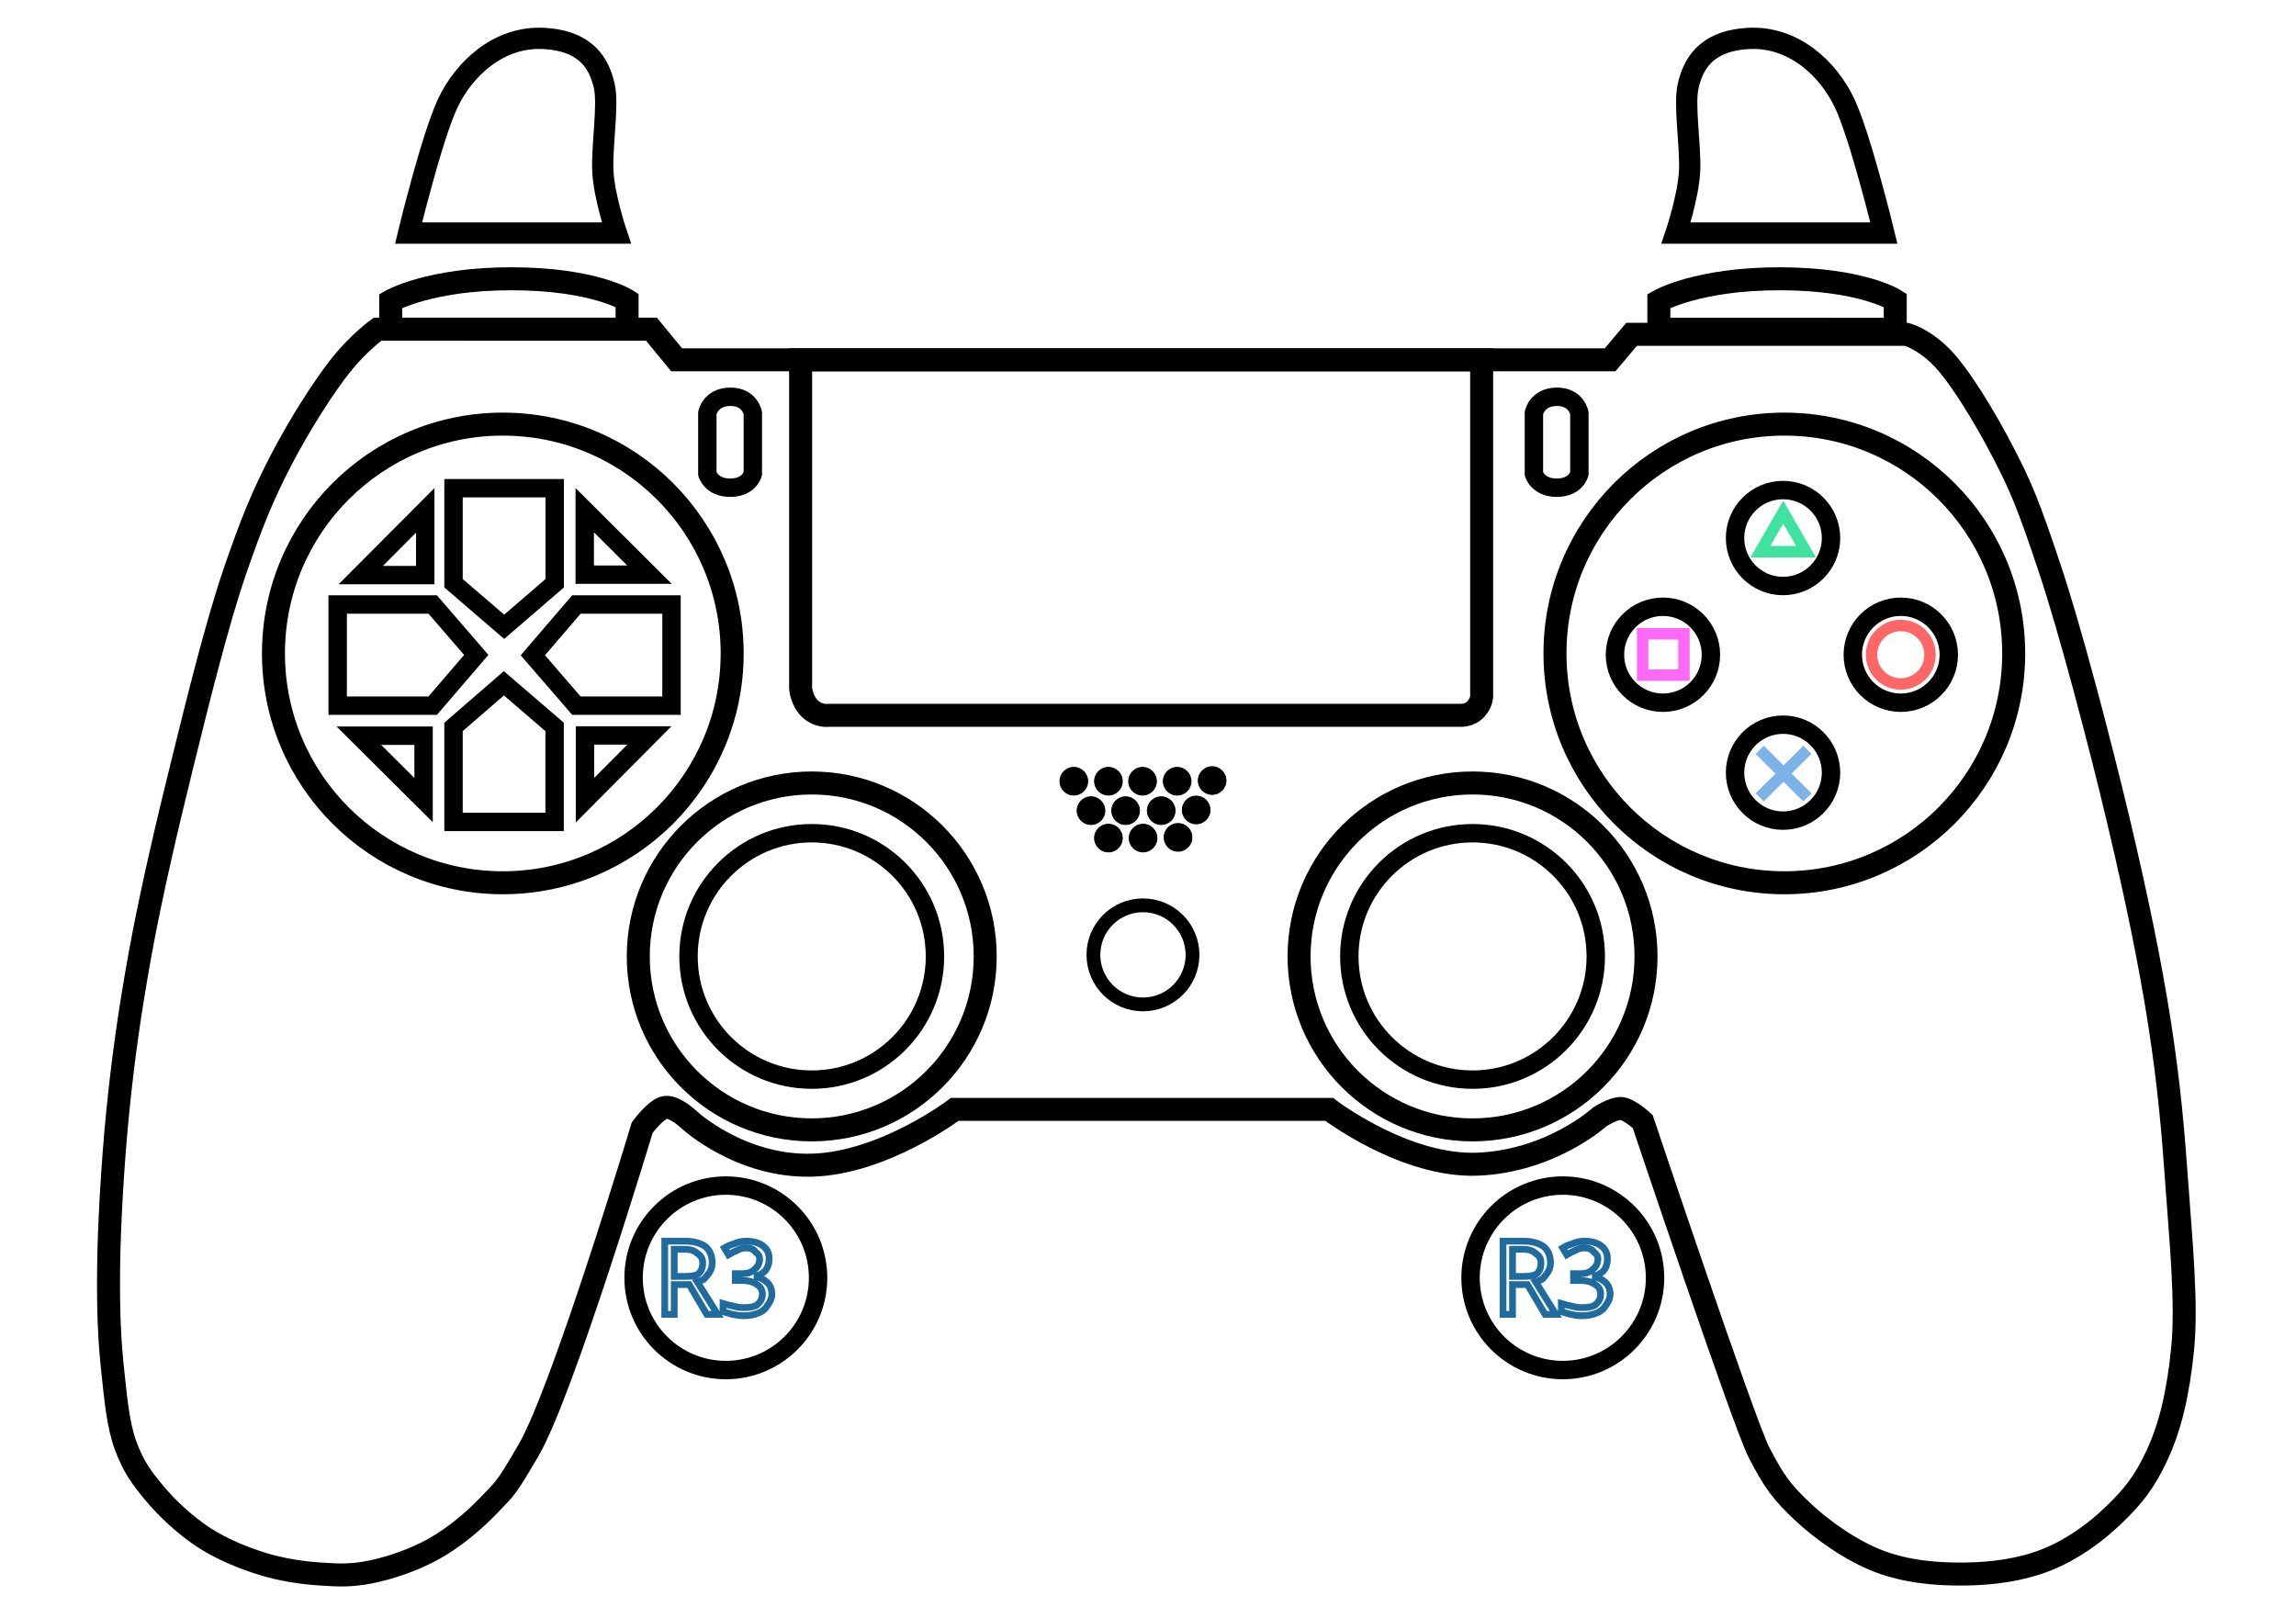
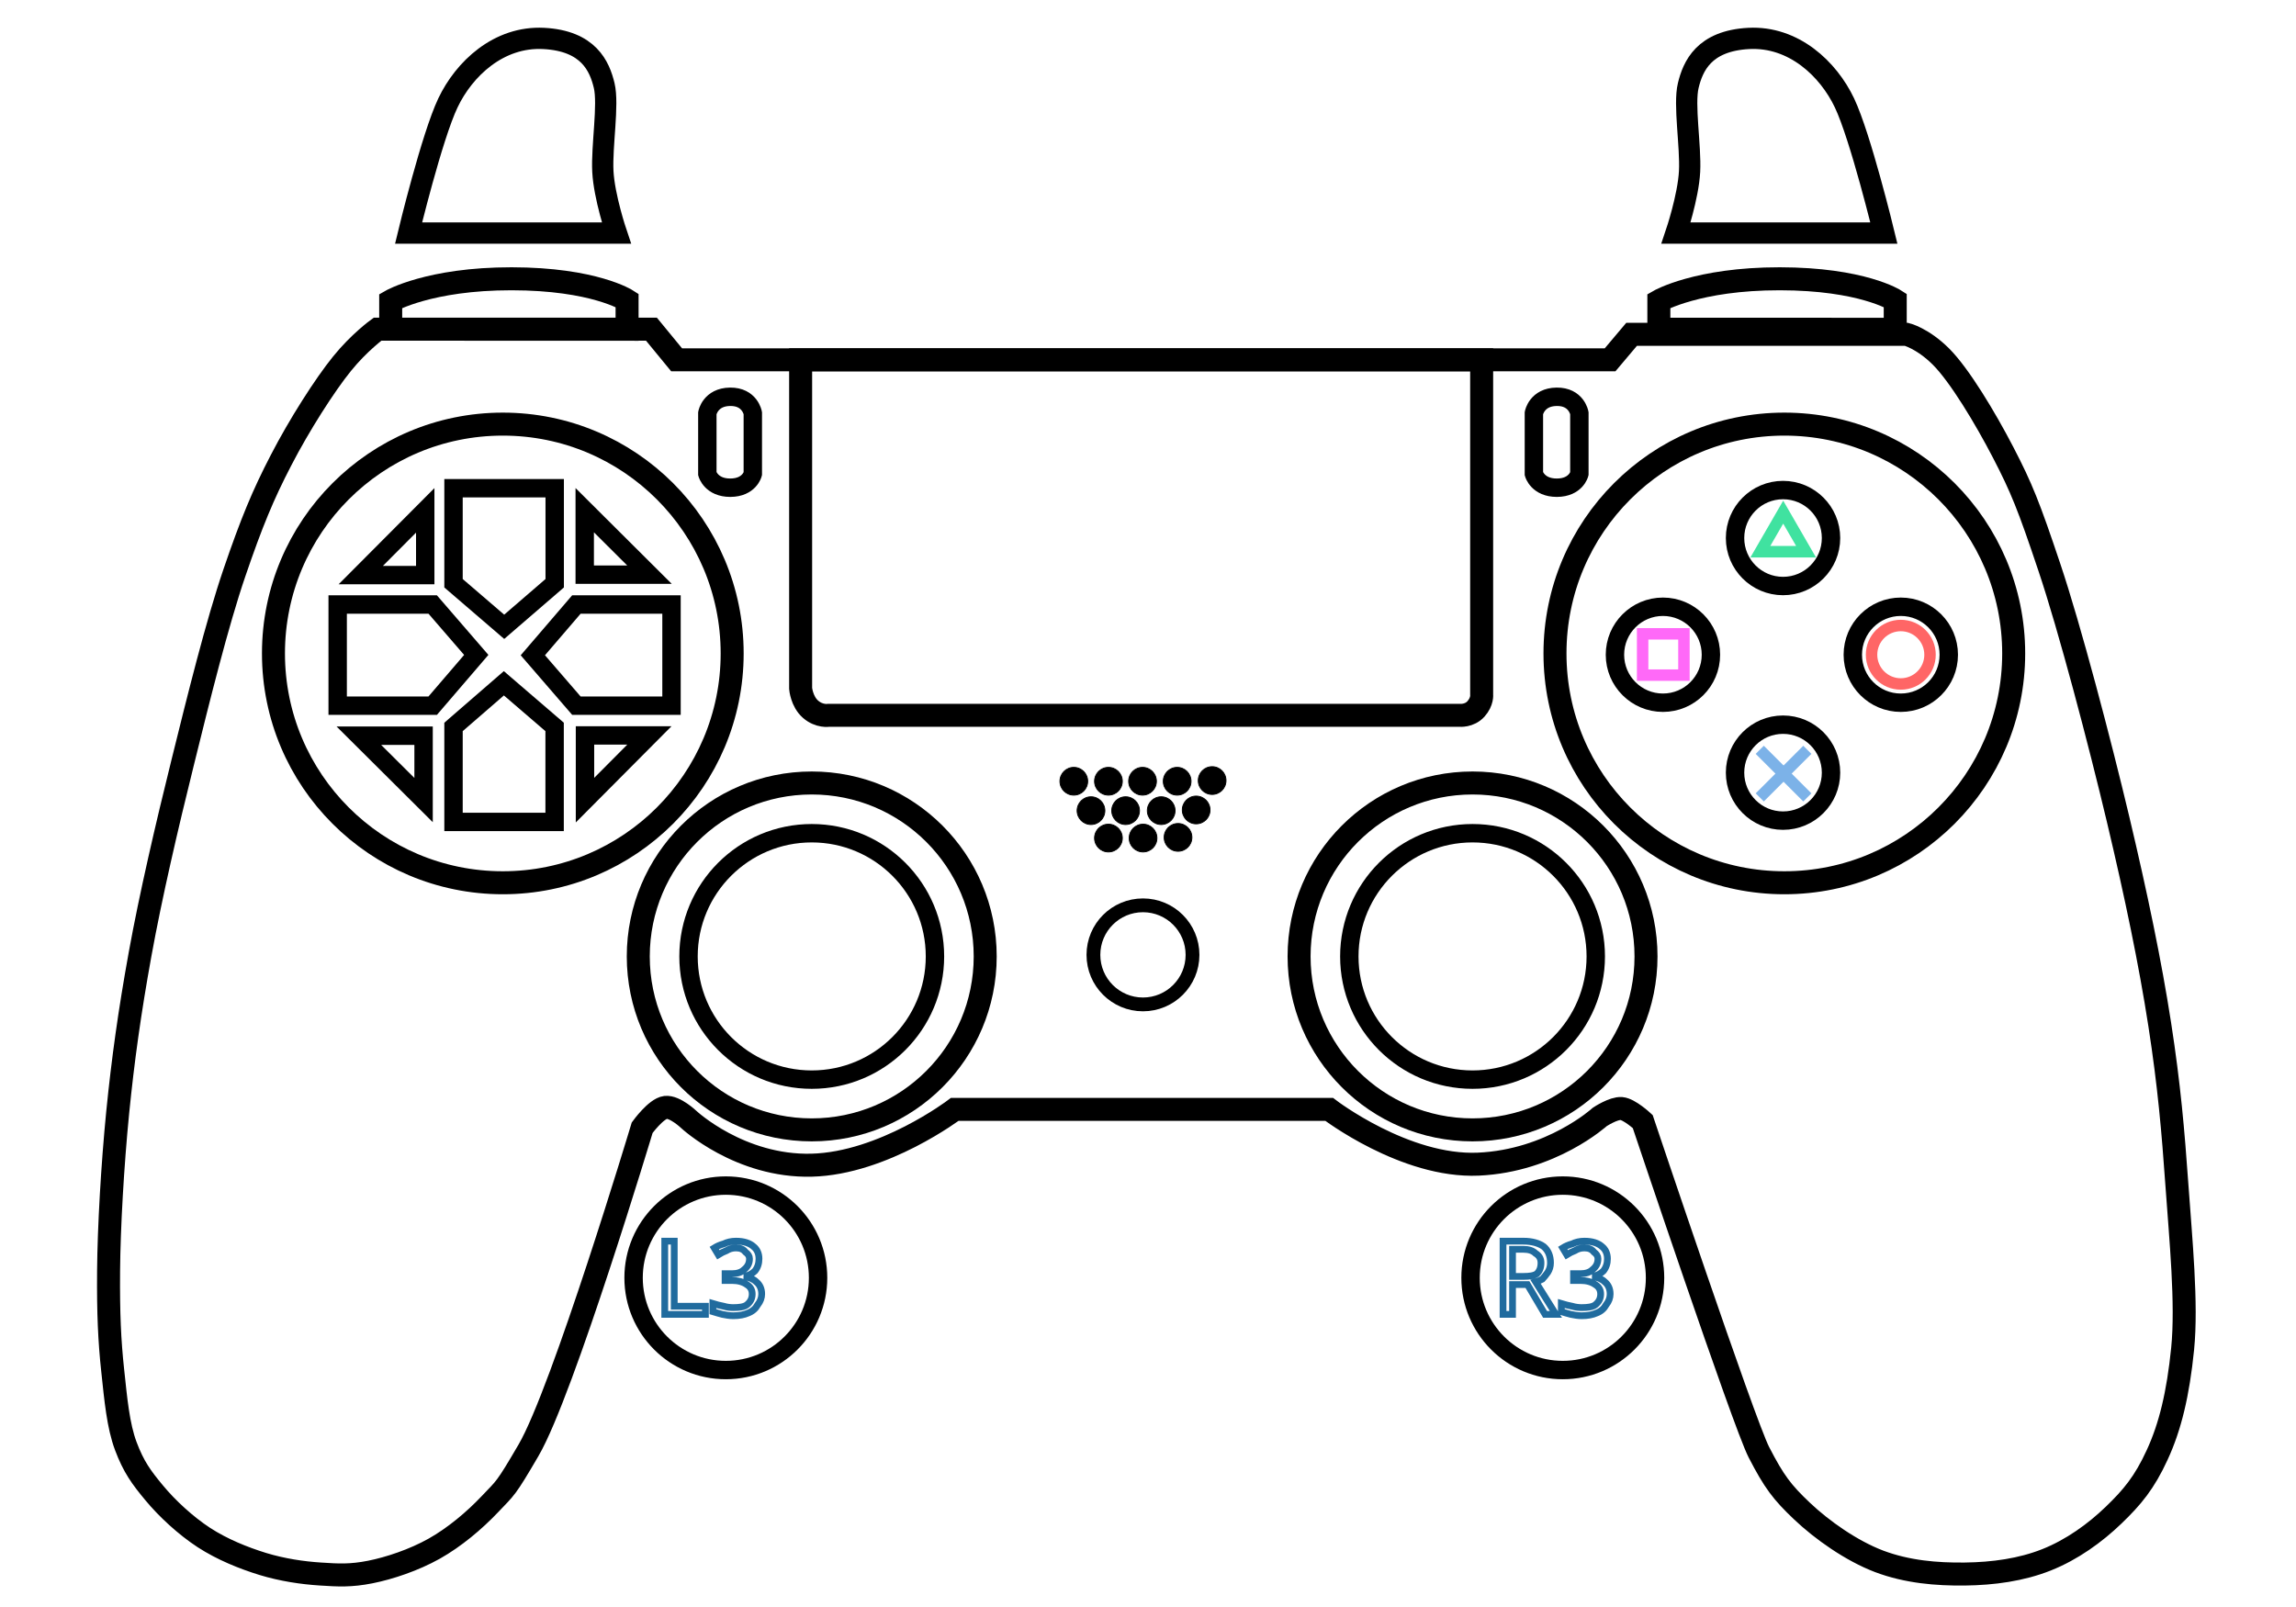
<svg xmlns="http://www.w3.org/2000/svg" width="100" height="70" viewBox="0 0 26.458 18.521" version="1.1" id="svg1" xml:space="preserve">
  <namedview id="namedview1" pagecolor="#ffffff" bordercolor="#000000" borderopacity="0.25" />
  <namedview id="namedview1" pagecolor="#ffffff" bordercolor="#000000" borderopacity="0.25" />
  <defs id="defs1" />
  <g id="other-peices">
    <path style="fill:none;stroke:#000000;stroke-width:0.265;stroke-dasharray:none" d="m 7.797,4.147 h 10.757 l 0.248,-0.294 h 3.167 c 0,0 0.185,0.045 0.397,0.256 0.212,0.211 0.509,0.703 0.719,1.108 0.21,0.405 0.294,0.614 0.529,1.315 0.236,0.7 0.585,2.03 0.794,2.91 0.209,0.88 0.371,1.66 0.48,2.365 0.109,0.704 0.154,1.229 0.198,1.852 0.044,0.623 0.118,1.364 0.066,1.885 -0.052,0.521 -0.145,0.903 -0.293,1.223 -0.147,0.321 -0.288,0.489 -0.503,0.696 -0.214,0.206 -0.48,0.398 -0.772,0.514 -0.291,0.116 -0.616,0.16 -0.941,0.164 -0.326,0.004 -0.667,-0.025 -0.988,-0.146 -0.321,-0.122 -0.659,-0.361 -0.889,-0.579 -0.23,-0.218 -0.322,-0.339 -0.497,-0.678 -0.175,-0.34 -1.339,-3.812 -1.339,-3.812 0,0 -0.153,-0.142 -0.245,-0.15 -0.092,-0.008 -0.25,0.097 -0.25,0.097 0,0 -0.555,0.506 -1.399,0.544 -0.845,0.038 -1.719,-0.631 -1.719,-0.631 h -4.315 c 0,0 -0.821,0.622 -1.649,0.643 -0.828,0.021 -1.415,-0.526 -1.415,-0.526 0,0 -0.16,-0.153 -0.269,-0.14 -0.109,0.013 -0.269,0.234 -0.269,0.234 0,0 -0.914,3.041 -1.31,3.718 -0.265,0.454 -0.262,0.428 -0.444,0.62 -0.182,0.192 -0.41,0.383 -0.643,0.514 -0.234,0.131 -0.515,0.225 -0.737,0.269 -0.222,0.044 -0.365,0.037 -0.573,0.023 C 3.487,18.128 3.255,18.094 3.028,18.025 2.802,17.955 2.562,17.858 2.35,17.721 2.139,17.583 1.926,17.386 1.777,17.206 1.628,17.027 1.539,16.905 1.45,16.668 1.361,16.431 1.334,16.129 1.298,15.791 1.262,15.454 1.247,15.141 1.251,14.645 1.255,14.15 1.296,13.43 1.356,12.821 1.417,12.213 1.492,11.671 1.614,10.997 1.736,10.324 1.923,9.52 2.105,8.787 2.286,8.054 2.503,7.18 2.701,6.601 2.899,6.022 3.03,5.705 3.239,5.303 3.447,4.9 3.743,4.436 3.941,4.192 4.138,3.948 4.35,3.794 4.35,3.794 h 3.157 z" id="controller-body" />
    <path style="fill:none;stroke:#000000;stroke-width:0.265;stroke-dasharray:none" d="m 9.226,4.147 v 3.787 c 0,0 0.012,0.151 0.114,0.24 0.102,0.089 0.21,0.07 0.21,0.07 h 7.27 c 0,0 0.111,0.012 0.188,-0.073 0.077,-0.086 0.066,-0.167 0.066,-0.167 V 4.147 Z" id="touchpad" />
    <circle style="fill:none;fill-opacity:1;stroke:#000000;stroke-width:0.265;stroke-dasharray:none" id="shape-button-border" cx="20.562" cy="7.531" r="2.643" />
    <circle style="fill:none;fill-opacity:1;stroke:#ff6666;stroke-width:0.132;stroke-dasharray:none;stroke-opacity:1" id="circle" cx="21.904" cy="7.546" r="0.337" />
    <rect style="fill:none;stroke:#ff69f8;stroke-width:0.132;stroke-dasharray:none;stroke-opacity:1" id="square" width="0.476" height="0.476" x="18.929" y="7.305" />
    <path style="fill:none;stroke:#40e2a0;stroke-width:0.648;stroke-dasharray:none;stroke-opacity:1" id="triangle" d="m 15.63,5.684 -2.58,-1e-7 1.29,-2.234 z" transform="matrix(0.2042794,0,0,0.2042794,17.61959,5.197552)" />
    <g id="cross" transform="matrix(1.152074,0,0,1.152074,-3.125611,-1.355924)" style="stroke-width:1;stroke-dasharray:none">
      <path style="fill:none;stroke:#7cb2e8;stroke-width:0.115;stroke-dasharray:none;stroke-opacity:1" d="m 20.315,8.678 0.476,0.476 v 0" id="nw-se-cross" />
      <path style="fill:none;stroke:#7cb2e8;stroke-width:0.115;stroke-dasharray:none;stroke-opacity:1" d="M 20.791,8.678 20.315,9.154" id="sw-ne-cross" />
    </g>
    <text xml:space="preserve" style="font-style:normal;font-variant:normal;font-weight:normal;font-stretch:normal;font-size:1.179px;font-family:Txt;-inkscape-font-specification:Txt;text-align:start;writing-mode:lr-tb;direction:ltr;text-anchor:start;fill:none;stroke:#206b9e;stroke-width:0.078;stroke-dasharray:none;stroke-opacity:1" x="7.55" y="15.148" id="l3-text">
-       <tspan id="tspan11" style="font-style:normal;font-variant:normal;font-weight:normal;font-stretch:normal;font-family:Txt;-inkscape-font-specification:Txt;stroke:#206b9e;stroke-width:0.078;stroke-dasharray:none;stroke-opacity:1" x="7.55" y="15.148">R3			</tspan>
+       <tspan id="tspan11" style="font-style:normal;font-variant:normal;font-weight:normal;font-stretch:normal;font-family:Txt;-inkscape-font-specification:Txt;stroke:#206b9e;stroke-width:0.078;stroke-dasharray:none;stroke-opacity:1" x="7.55" y="15.148">L3</tspan>
    </text>
    <text xml:space="preserve" style="font-style:normal;font-variant:normal;font-weight:normal;font-stretch:normal;font-size:1.179px;font-family:Txt;-inkscape-font-specification:Txt;text-align:start;writing-mode:lr-tb;direction:ltr;text-anchor:start;fill:none;stroke:#206b9e;stroke-width:0.078;stroke-dasharray:none;stroke-opacity:1" x="17.211" y="15.146" id="r3-text">
-       <tspan id="tspan11-3" style="font-style:normal;font-variant:normal;font-weight:normal;font-stretch:normal;font-family:Txt;-inkscape-font-specification:Txt;stroke:#206b9e;stroke-width:0.078;stroke-dasharray:none;stroke-opacity:1" x="17.211" y="15.146">R3			</tspan>
+       <tspan id="tspan11-3" style="font-style:normal;font-variant:normal;font-weight:normal;font-stretch:normal;font-family:Txt;-inkscape-font-specification:Txt;stroke:#206b9e;stroke-width:0.078;stroke-dasharray:none;stroke-opacity:1" x="17.211" y="15.146">R3</tspan>
    </text>
    <g id="speaker-grill" transform="translate(-0.2038979)">
      <circle style="fill:#000000;fill-opacity:1;stroke:#000000;stroke-width:0.01;stroke-dasharray:none" id="speaker-grill-12" cx="13.779" cy="9.651" r="0.16" />
      <circle style="fill:#000000;fill-opacity:1;stroke:#000000;stroke-width:0.01;stroke-dasharray:none" id="speaker-grill-11" cx="13.376" cy="9.659" r="0.16" />
      <circle style="fill:#000000;fill-opacity:1;stroke:#000000;stroke-width:0.01;stroke-dasharray:none" id="speaker-grill-10" cx="12.977" cy="9.659" r="0.16" />
      <circle style="fill:#000000;fill-opacity:1;stroke:#000000;stroke-width:0.01;stroke-dasharray:none" id="speaker-grill-9" cx="13.988" cy="9.335" r="0.16" />
      <circle style="fill:#000000;fill-opacity:1;stroke:#000000;stroke-width:0.01;stroke-dasharray:none" id="speaker-grill-8" cx="13.585" cy="9.343" r="0.16" />
      <circle style="fill:#000000;fill-opacity:1;stroke:#000000;stroke-width:0.01;stroke-dasharray:none" id="speaker-grill-7" cx="13.175" cy="9.343" r="0.16" />
      <circle style="fill:#000000;fill-opacity:1;stroke:#000000;stroke-width:0.01;stroke-dasharray:none" id="speaker-grill-6" cx="12.776" cy="9.343" r="0.16" />
      <circle style="fill:#000000;fill-opacity:1;stroke:#000000;stroke-width:0.01;stroke-dasharray:none" id="speaker-grill-5" cx="14.172" cy="8.996" r="0.16" />
      <circle style="fill:#000000;fill-opacity:1;stroke:#000000;stroke-width:0.01;stroke-dasharray:none" id="speaker-grill-4" cx="13.769" cy="9.004" r="0.16" />
      <circle style="fill:#000000;fill-opacity:1;stroke:#000000;stroke-width:0.01;stroke-dasharray:none" id="speaker-grill-3" cx="13.37" cy="9.004" r="0.16" />
      <circle style="fill:#000000;fill-opacity:1;stroke:#000000;stroke-width:0.01;stroke-dasharray:none" id="speaker-grill-2" cx="12.977" cy="9.004" r="0.16" />
      <circle style="fill:#000000;fill-opacity:1;stroke:#000000;stroke-width:0.01;stroke-dasharray:none" id="speaker-grill-1" cx="12.578" cy="9.004" r="0.16" />
    </g>
  </g>
  <g id="dpad" style="stroke:#000000;stroke-width:0.212;stroke-dasharray:none;fill:none">
    <g id="dpad-buttons">
      <path id="dpad-0-degrees" d="m 5.226,5.627 h 1.166 v 1.095 L 5.81,7.224 5.226,6.722 Z" style="stroke:#000000;stroke-width:0.212;stroke-dasharray:none;fill:none" />
      <path id="dpad-45-degrees" d="M 6.738,6.623 H 7.484 L 6.738,5.88 v 0.743 h 0.746" style="stroke:#000000;stroke-width:0.212;stroke-dasharray:none;fill:none" />
      <path id="dpad-90-degrees" d="m 7.738,6.967 v 1.166 H 6.642 L 6.14,7.552 6.642,6.967 Z" style="stroke:#000000;stroke-width:0.212;stroke-dasharray:none;fill:none" />
      <path id="dpad-135-degrees" d="M 6.741,8.476 V 9.222 L 7.483,8.476 H 6.741 v 0.746" style="stroke:#000000;stroke-width:0.212;stroke-dasharray:none;fill:none" />
      <path id="dpad-180-degrees" d="M 6.391,9.473 H 5.226 V 8.378 L 5.806,7.875 6.391,8.378 Z" style="stroke:#000000;stroke-width:0.212;stroke-dasharray:none;fill:none" />
      <path id="dpad-225-degrees" d="M 4.881,8.479 H 4.135 L 4.881,9.221 V 8.479 H 4.135" style="stroke:#000000;stroke-width:0.212;stroke-dasharray:none;fill:none" />
      <path id="dpad-270-degrees" d="M 3.891,8.133 V 6.967 h 1.095 l 0.502,0.581 -0.502,0.585 z" style="stroke:#000000;stroke-width:0.212;stroke-dasharray:none;fill:none" />
      <path id="dpad-315-degrees" d="M 4.9,6.628 V 5.882 L 4.157,6.628 H 4.9 V 5.882" style="stroke:#000000;stroke-width:0.212;stroke-dasharray:none;fill:none" />
    </g>
    <circle id="dpad-center" style="fill:none;fill-opacity:1;stroke:#000000;stroke-width:0.265;stroke-dasharray:none" cx="5.794" cy="7.531" r="2.643" />
  </g>
  <g id="buttons">
    <circle style="fill:none;stroke:#000000;stroke-width:0.212;stroke-dasharray:none" id="l3-button" cx="8.364" cy="14.727" r="1.063" />
    <circle style="fill:none;stroke:#000000;stroke-width:0.212;stroke-dasharray:none" id="r3-button" cx="18.009" cy="14.727" r="1.063" />
    <circle style="fill:none;fill-opacity:1;stroke:#000000;stroke-width:0.212;stroke-dasharray:none" id="triangle-button" cx="20.547" cy="6.201" r="0.553" />
    <circle style="fill:none;fill-opacity:1;stroke:#000000;stroke-width:0.212;stroke-dasharray:none" id="square-button" cx="19.163" cy="7.546" r="0.553" />
    <circle style="fill:none;fill-opacity:1;stroke:#000000;stroke-width:0.212;stroke-dasharray:none" id="circle-button" cx="21.904" cy="7.546" r="0.553" />
    <circle style="fill:none;fill-opacity:1;stroke:#000000;stroke-width:0.212;stroke-dasharray:none" id="cross-button" cx="20.547" cy="8.905" r="0.553" />
    <circle style="fill:none;stroke:#000000;stroke-width:0.159;stroke-dasharray:none" id="ps-button" cx="13.171" cy="11.005" r="0.571" />
    <path style="fill:none;fill-opacity:1;stroke:#000000;stroke-width:0.265;stroke-dasharray:none" d="M 19.116,3.794 V 3.469 c 0,0 0.444,-0.257 1.393,-0.256 0.95,5.267e-4 1.331,0.248 1.331,0.248 v 0.334 z" id="r1-button" />
    <path style="fill:none;fill-opacity:1;stroke:#000000;stroke-width:0.265;stroke-dasharray:none" d="M 4.502,3.794 V 3.469 c 0,0 0.444,-0.257 1.393,-0.256 0.95,5.267e-4 1.331,0.248 1.331,0.248 v 0.334 z" id="l1-butto" />
    <path id="options-button" style="fill:none;stroke:#000000;stroke-width:0.212;stroke-dasharray:none" d="m 17.676,4.761 c 0,0 0.033,-0.185 0.262,-0.188 0.229,-0.003 0.262,0.188 0.262,0.188 v 0.7 c 0,0 -0.039,0.159 -0.259,0.16 -0.221,5.046e-4 -0.265,-0.16 -0.265,-0.16 z" />
    <path id="share-button" style="fill:none;stroke:#000000;stroke-width:0.212;stroke-dasharray:none" d="m 8.151,4.761 c 0,0 0.033,-0.185 0.262,-0.188 0.229,-0.003 0.262,0.188 0.262,0.188 v 0.7 c 0,0 -0.039,0.159 -0.259,0.16 -0.221,5.046e-4 -0.265,-0.16 -0.265,-0.16 z" />
  </g>
  <g id="triggers">
    <path style="fill:none;fill-opacity:1;stroke:#000000;stroke-width:0.245;stroke-dasharray:none" d="m 21.709,2.686 h -2.395 c 0,0 0.141,-0.418 0.156,-0.71 0.015,-0.291 -0.069,-0.772 -0.015,-0.991 0.053,-0.219 0.178,-0.515 0.697,-0.542 0.519,-0.027 0.918,0.353 1.103,0.743 0.185,0.389 0.454,1.5 0.454,1.5 z" id="r2-trigger" />
    <path style="fill:none;fill-opacity:1;stroke:#000000;stroke-width:0.245;stroke-dasharray:none" d="m 4.708,2.686 h 2.395 c 0,0 -0.141,-0.418 -0.156,-0.71 C 6.932,1.685 7.015,1.204 6.962,0.985 6.909,0.765 6.784,0.47 6.265,0.443 5.745,0.416 5.347,0.796 5.162,1.185 4.976,1.575 4.708,2.686 4.708,2.686 Z" id="l2-trigger" />
  </g>
  <g id="joysticks">
    <circle style="fill:none;stroke:#000000;stroke-width:0.265;stroke-dasharray:none" id="left-joystick-container" cx="9.354" cy="11.023" r="1.999" />
    <circle style="fill:none;stroke:#000000;stroke-width:0.212;stroke-dasharray:none" id="left-joystick-inner-joystick" cx="9.354" cy="11.023" r="1.42" />
    <circle style="fill:none;stroke:#000000;stroke-width:0.265;stroke-dasharray:none" id="right-joystick-container" cx="16.969" cy="11.023" r="1.999" />
    <circle style="fill:none;stroke:#000000;stroke-width:0.212;stroke-dasharray:none" id="right-joystick-inner-circle" cx="16.969" cy="11.023" r="1.42" />
  </g>
</svg>
